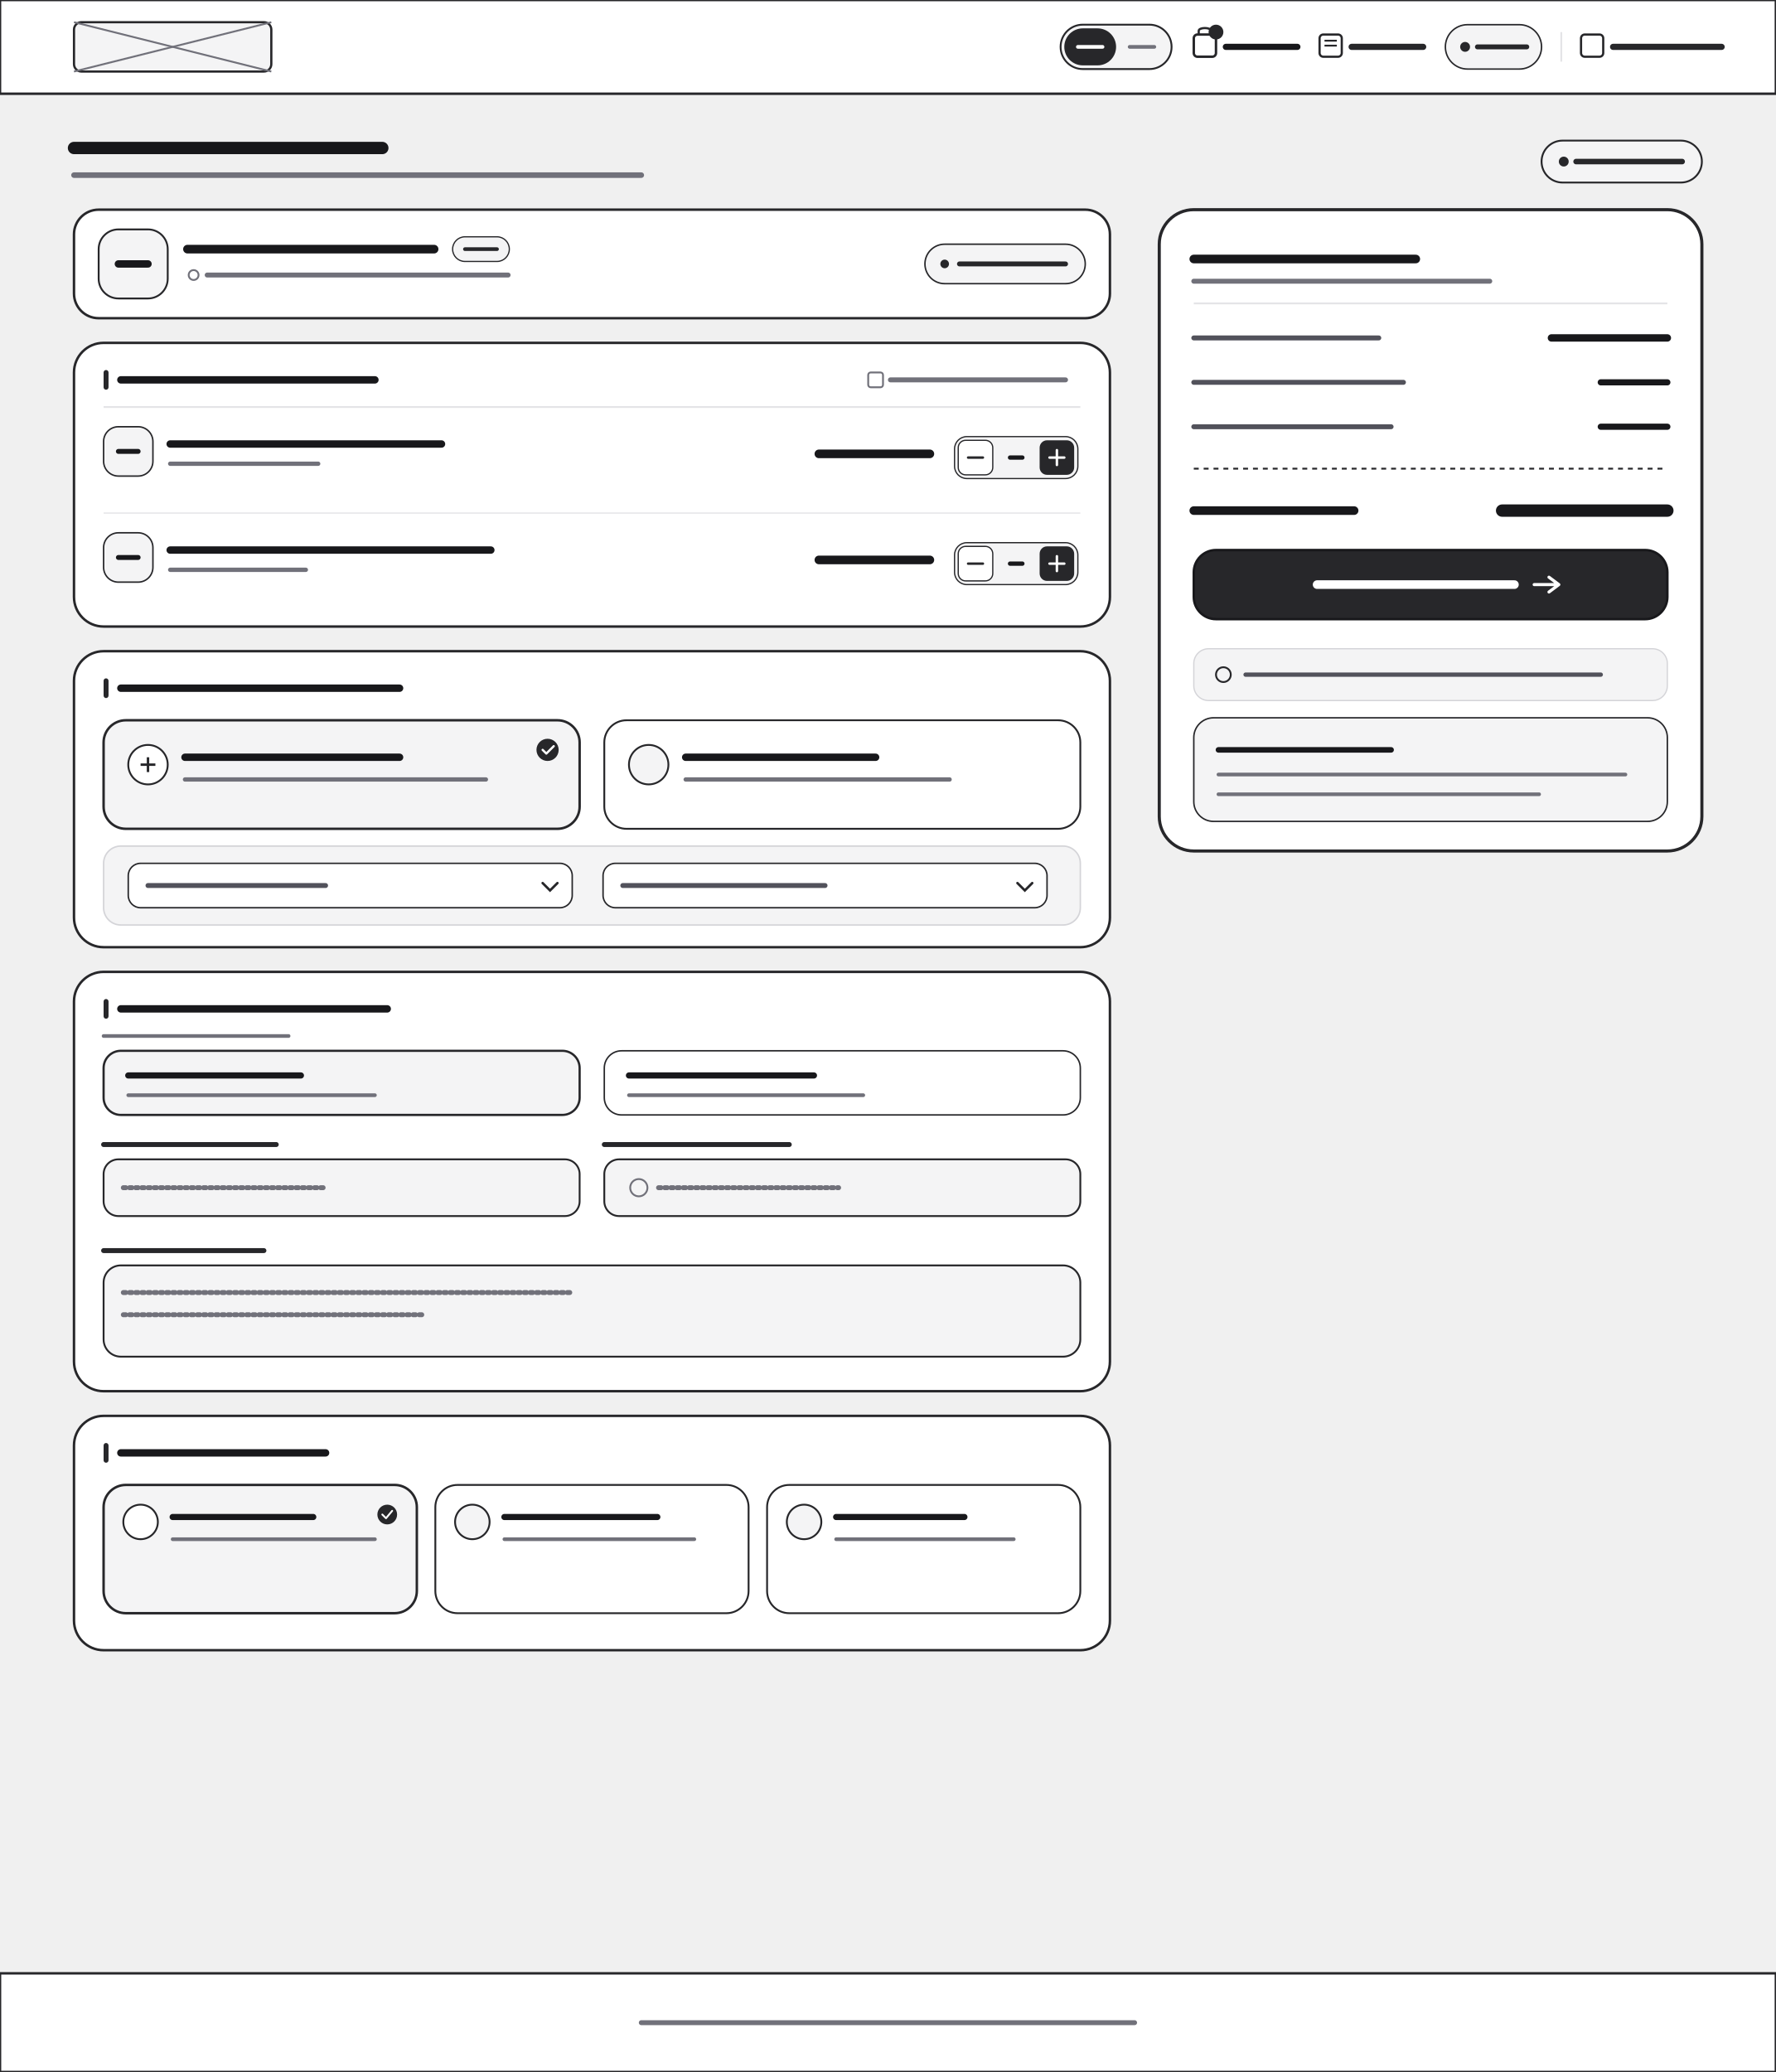
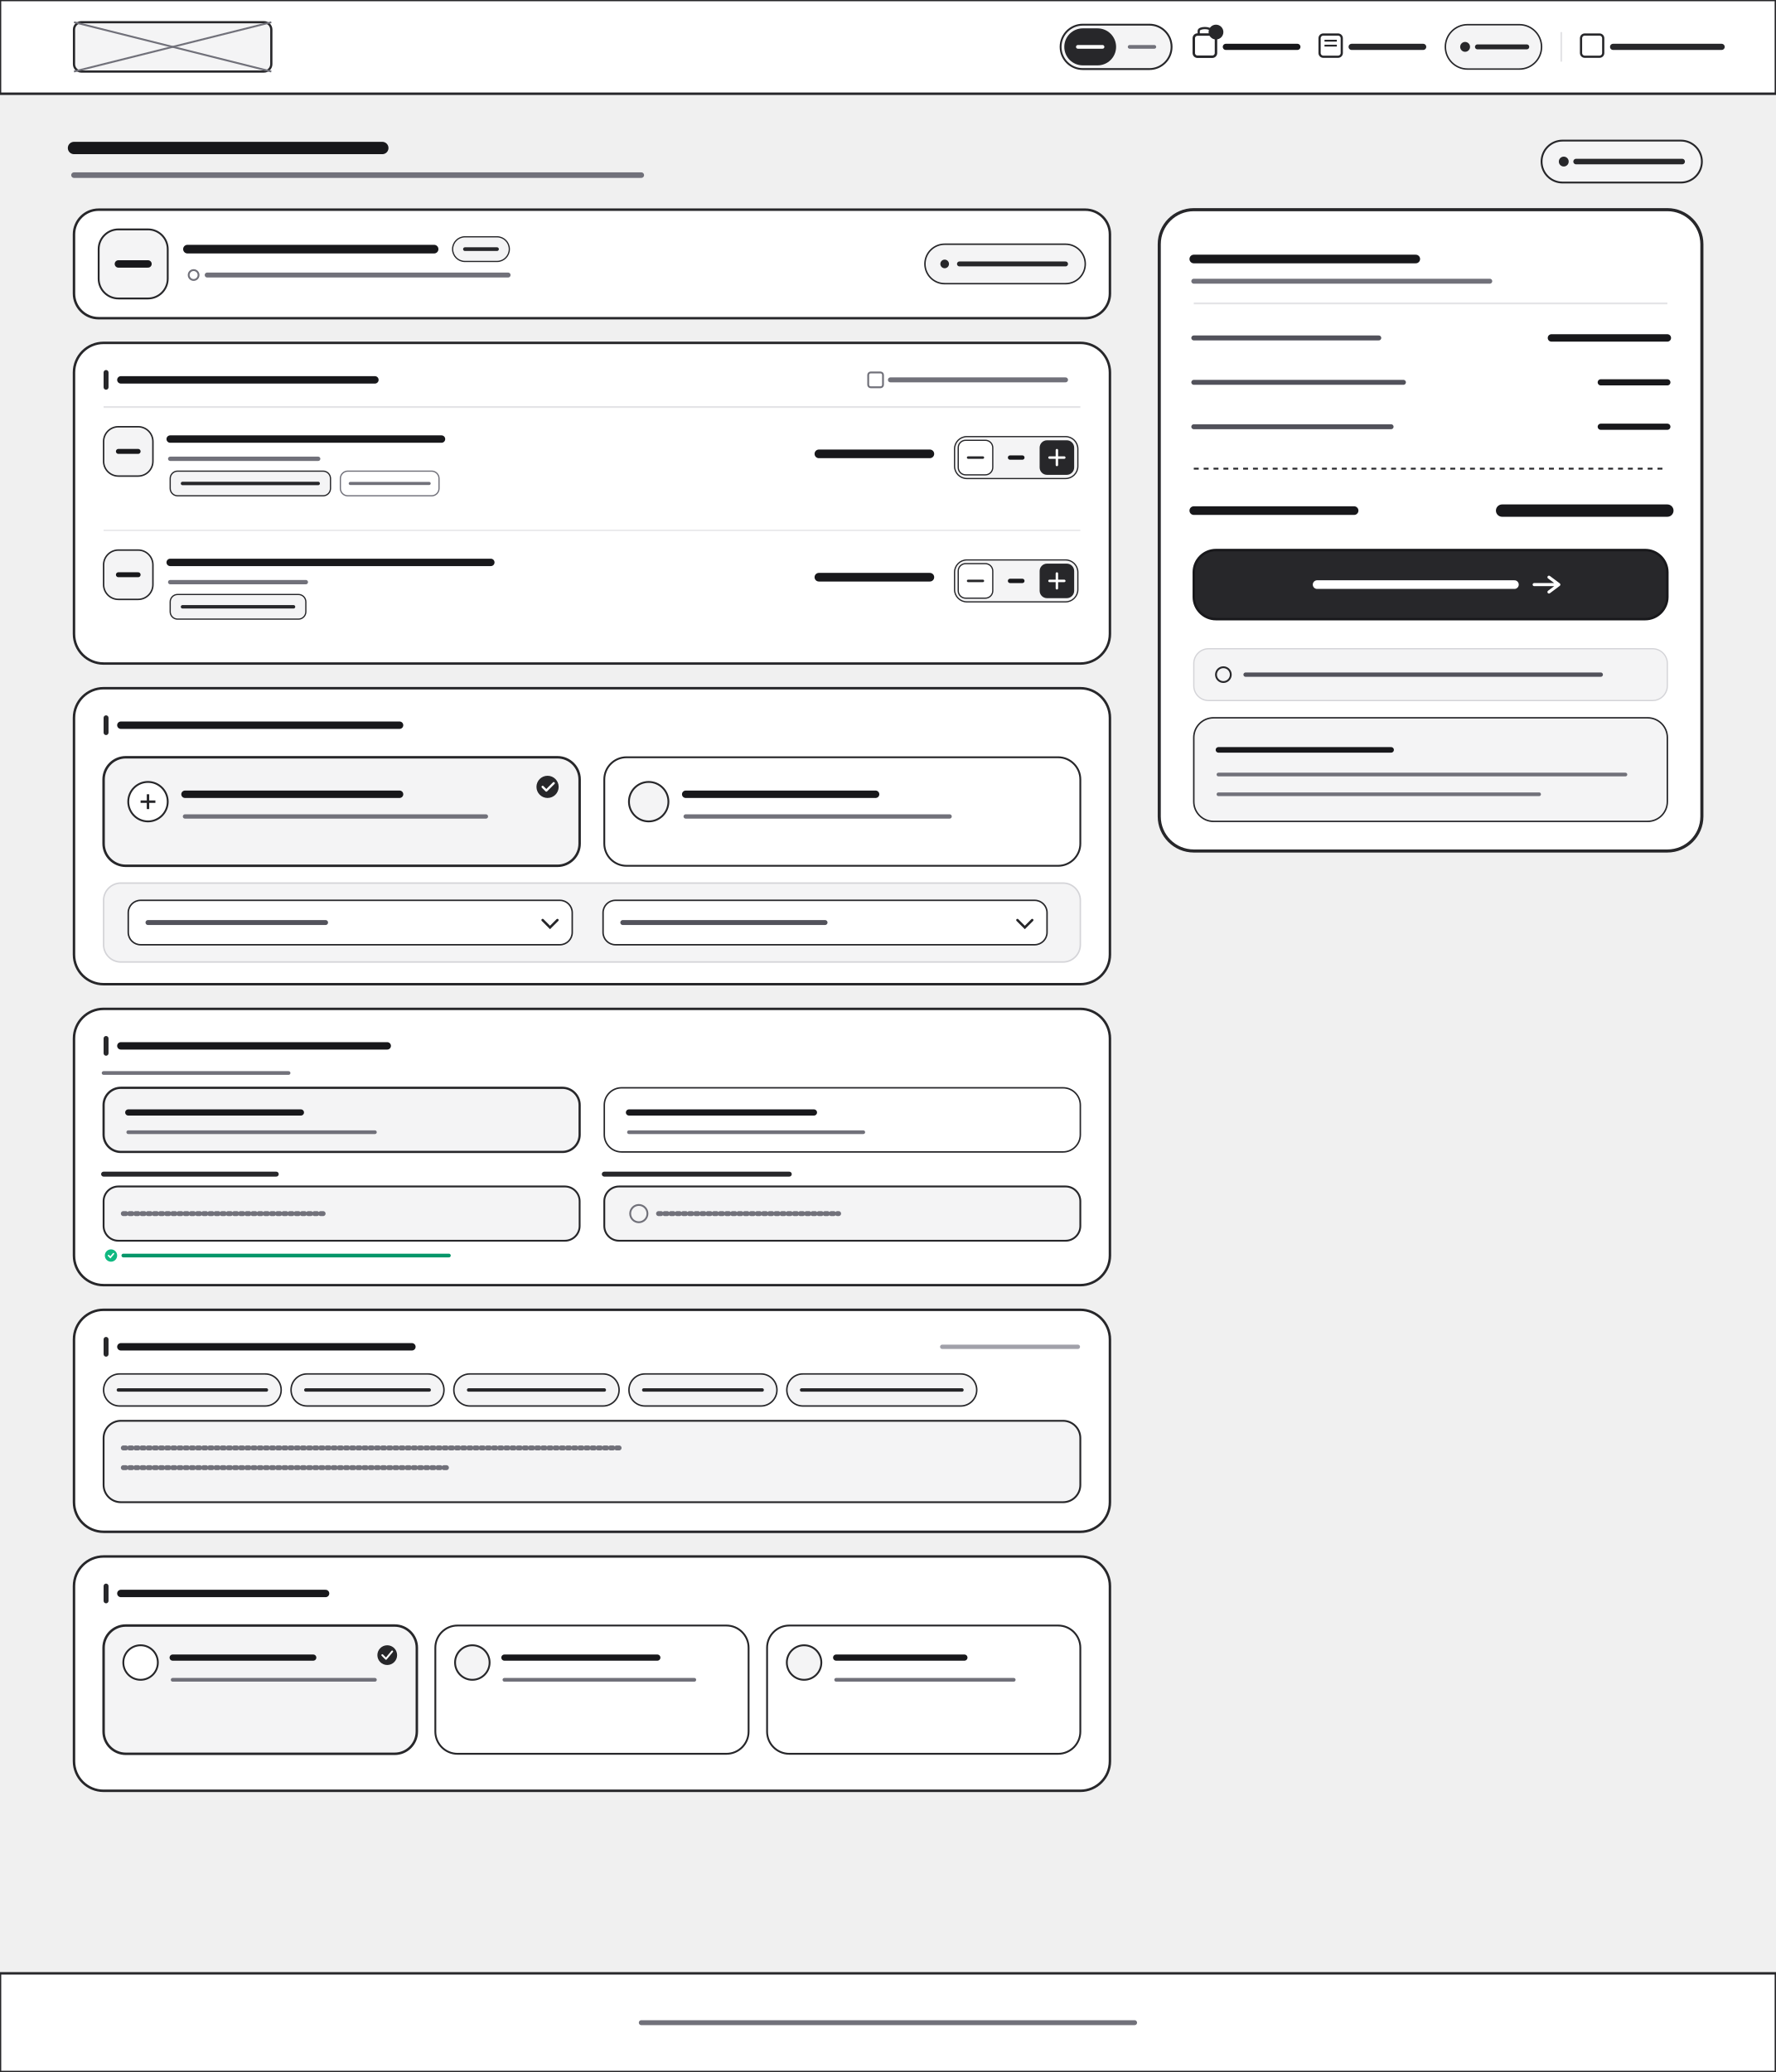
<svg xmlns="http://www.w3.org/2000/svg" viewBox="0 0 1440 1680" width="1440" height="1680" style="background:#FFFFFF; font-family: -apple-system, BlinkMacSystemFont, 'Segoe UI', Roboto, sans-serif;">
  <g id="Top-Navbar">
    <rect x="0" y="0" width="1440" height="76" fill="#FFFFFF" stroke="#27272A" stroke-width="2" />
    <g transform="translate(60, 18)">
      <rect width="160" height="40" rx="6" fill="#F4F4F5" stroke="#27272A" stroke-width="1.8" />
      <line x1="0" y1="0" x2="160" y2="40" stroke="#71717A" stroke-width="1.5" />
      <line x1="160" y1="0" x2="0" y2="40" stroke="#71717A" stroke-width="1.5" />
    </g>
    <g transform="translate(860, 20)">
      <rect x="0" y="0" width="90" height="36" rx="18" fill="#F4F4F5" stroke="#27272A" stroke-width="1.5" />
      <rect x="3" y="3" width="42" height="30" rx="15" fill="#27272A" />
      <line x1="14" y1="18" x2="34" y2="18" stroke="#FFFFFF" stroke-width="3" stroke-linecap="round" />
      <line x1="56" y1="18" x2="76" y2="18" stroke="#71717A" stroke-width="3" stroke-linecap="round" />
      <g transform="translate(108, 0)">
        <rect x="0" y="8" width="18" height="18" rx="3" fill="#FFFFFF" stroke="#27272A" stroke-width="2" />
        <path d="M4 8 V5 C4 2 14 2 14 5 V8" fill="none" stroke="#27272A" stroke-width="1.8" />
        <circle cx="18" cy="6" r="6" fill="#27272A" />
        <line x1="26" y1="18" x2="84" y2="18" stroke="#18181B" stroke-width="5" stroke-linecap="round" />
      </g>
      <g transform="translate(210, 0)">
        <rect x="0" y="8" width="18" height="18" rx="3" fill="#FFFFFF" stroke="#27272A" stroke-width="1.8" />
        <line x1="4" y1="13" x2="14" y2="13" stroke="#27272A" stroke-width="1.5" />
        <line x1="4" y1="17" x2="14" y2="17" stroke="#27272A" stroke-width="1.5" />
        <line x1="26" y1="18" x2="84" y2="18" stroke="#27272A" stroke-width="5" stroke-linecap="round" />
      </g>
      <g transform="translate(312, 0)">
        <rect width="78" height="36" rx="18" fill="#F4F4F5" stroke="#27272A" stroke-width="1.2" />
        <circle cx="16" cy="18" r="4" fill="#27272A" />
        <line x1="26" y1="18" x2="66" y2="18" stroke="#27272A" stroke-width="4" stroke-linecap="round" />
      </g>
      <line x1="406" y1="6" x2="406" y2="30" stroke="#E4E4E7" stroke-width="1.5" />
      <g transform="translate(422, 0)">
        <rect x="0" y="8" width="18" height="18" rx="3" fill="#FFFFFF" stroke="#27272A" stroke-width="1.8" />
        <line x1="26" y1="18" x2="114" y2="18" stroke="#27272A" stroke-width="5" stroke-linecap="round" />
      </g>
    </g>
  </g>
  <g id="Page-Title-Bar" transform="translate(60, 106)">
    <g transform="translate(0, 0)">
      <line x1="0" y1="14" x2="250" y2="14" stroke="#18181B" stroke-width="10" stroke-linecap="round" />
      <line x1="0" y1="36" x2="460" y2="36" stroke="#71717A" stroke-width="4.5" stroke-linecap="round" />
    </g>
    <g transform="translate(1190, 8)">
      <rect width="130" height="34" rx="17" fill="#F4F4F5" stroke="#27272A" stroke-width="1.5" />
      <circle cx="18" cy="17" r="4" fill="#27272A" />
      <line x1="28" y1="17" x2="114" y2="17" stroke="#27272A" stroke-width="4.5" stroke-linecap="round" />
    </g>
  </g>
  <g id="Main-Checkout-Container" transform="translate(60, 170)">
    <g id="Left-Column">
      <g id="Card-Tenant-Info" transform="translate(0, 0)">
        <rect width="840" height="88" rx="20" fill="#FFFFFF" stroke="#27272A" stroke-width="2" />
        <g transform="translate(20, 16)">
          <rect width="56" height="56" rx="16" fill="#F4F4F5" stroke="#27272A" stroke-width="1.5" />
          <line x1="16" y1="28" x2="40" y2="28" stroke="#18181B" stroke-width="6" stroke-linecap="round" />
        </g>
        <g transform="translate(92, 22)">
          <line x1="0" y1="10" x2="200" y2="10" stroke="#18181B" stroke-width="7" stroke-linecap="round" />
          <rect x="215" y="0" width="46" height="20" rx="10" fill="#F4F4F5" stroke="#27272A" stroke-width="1" />
          <line x1="225" y1="10" x2="251" y2="10" stroke="#27272A" stroke-width="3" stroke-linecap="round" />
          <g transform="translate(0, 26)">
            <circle cx="5" cy="5" r="4" fill="none" stroke="#71717A" stroke-width="1.5" />
            <line x1="16" y1="5" x2="260" y2="5" stroke="#71717A" stroke-width="4" stroke-linecap="round" />
          </g>
        </g>
        <g transform="translate(690, 28)">
          <rect width="130" height="32" rx="16" fill="#F4F4F5" stroke="#27272A" stroke-width="1.2" />
          <circle cx="16" cy="16" r="3.5" fill="#27272A" />
          <line x1="28" y1="16" x2="114" y2="16" stroke="#27272A" stroke-width="4" stroke-linecap="round" />
        </g>
      </g>
      <g id="Card-Order-Items" transform="translate(0, 108)">
-         <rect width="840" height="230" rx="24" fill="#FFFFFF" stroke="#27272A" stroke-width="2" />
+         <rect width="840" height="260" rx="24" fill="#FFFFFF" stroke="#27272A" stroke-width="2" />
        <g transform="translate(24, 20)">
          <rect x="0" y="2" width="4" height="16" rx="2" fill="#27272A" />
          <line x1="14" y1="10" x2="220" y2="10" stroke="#18181B" stroke-width="6" stroke-linecap="round" />
          <g transform="translate(620, 0)">
            <rect x="0" y="4" width="12" height="12" rx="2" fill="none" stroke="#71717A" stroke-width="1.5" />
            <line x1="18" y1="10" x2="160" y2="10" stroke="#71717A" stroke-width="4" stroke-linecap="round" />
          </g>
        </g>
        <line x1="24" y1="52" x2="816" y2="52" stroke="#E4E4E7" stroke-width="1.5" />
        <g transform="translate(24, 68)">
          <rect width="40" height="40" rx="12" fill="#F4F4F5" stroke="#27272A" stroke-width="1.2" />
          <line x1="12" y1="20" x2="28" y2="20" stroke="#18181B" stroke-width="4" stroke-linecap="round" />
-           <g transform="translate(54, 8)">
+           <g transform="translate(54, 4)">
            <line x1="0" y1="6" x2="220" y2="6" stroke="#18181B" stroke-width="6" stroke-linecap="round" />
            <line x1="0" y1="22" x2="120" y2="22" stroke="#71717A" stroke-width="3.5" stroke-linecap="round" />
+             <g transform="translate(0, 32)">
+               <rect width="130" height="20" rx="6" fill="#F4F4F5" stroke="#27272A" stroke-width="1" />
+               <line x1="10" y1="10" x2="120" y2="10" stroke="#27272A" stroke-width="2.8" stroke-linecap="round" />
+               <g transform="translate(138, 0)">
+                 <rect width="80" height="20" rx="6" fill="#FFFFFF" stroke="#71717A" stroke-width="1" />
+                 <line x1="8" y1="10" x2="72" y2="10" stroke="#71717A" stroke-width="2.5" stroke-linecap="round" />
+               </g>
+             </g>
          </g>
          <g transform="translate(580, 8)">
            <line x1="0" y1="14" x2="90" y2="14" stroke="#18181B" stroke-width="7" stroke-linecap="round" />
            <g transform="translate(110, 0)">
              <rect width="100" height="34" rx="10" fill="#F4F4F5" stroke="#27272A" stroke-width="1" />
              <rect x="3" y="3" width="28" height="28" rx="6" fill="#FFFFFF" stroke="#27272A" stroke-width="1" />
              <line x1="11" y1="17" x2="23" y2="17" stroke="#27272A" stroke-width="2" stroke-linecap="round" />
              <line x1="45" y1="17" x2="55" y2="17" stroke="#18181B" stroke-width="3.5" stroke-linecap="round" />
              <rect x="69" y="3" width="28" height="28" rx="6" fill="#27272A" />
              <line x1="77" y1="17" x2="89" y2="17" stroke="#FFFFFF" stroke-width="2" stroke-linecap="round" />
              <line x1="83" y1="11" x2="83" y2="23" stroke="#FFFFFF" stroke-width="2" stroke-linecap="round" />
            </g>
          </g>
        </g>
-         <line x1="24" y1="138" x2="816" y2="138" stroke="#E4E4E7" stroke-width="1" />
-         <g transform="translate(24, 154)">
+         <line x1="24" y1="152" x2="816" y2="152" stroke="#E4E4E7" stroke-width="1" />
+         <g transform="translate(24, 168)">
          <rect width="40" height="40" rx="12" fill="#F4F4F5" stroke="#27272A" stroke-width="1.2" />
          <line x1="12" y1="20" x2="28" y2="20" stroke="#18181B" stroke-width="4" stroke-linecap="round" />
-           <g transform="translate(54, 8)">
+           <g transform="translate(54, 4)">
            <line x1="0" y1="6" x2="260" y2="6" stroke="#18181B" stroke-width="6" stroke-linecap="round" />
            <line x1="0" y1="22" x2="110" y2="22" stroke="#71717A" stroke-width="3.5" stroke-linecap="round" />
+             <g transform="translate(0, 32)">
+               <rect width="110" height="20" rx="6" fill="#F4F4F5" stroke="#27272A" stroke-width="1" />
+               <line x1="10" y1="10" x2="100" y2="10" stroke="#27272A" stroke-width="2.8" stroke-linecap="round" />
+             </g>
          </g>
          <g transform="translate(580, 8)">
            <line x1="0" y1="14" x2="90" y2="14" stroke="#18181B" stroke-width="7" stroke-linecap="round" />
            <g transform="translate(110, 0)">
              <rect width="100" height="34" rx="10" fill="#F4F4F5" stroke="#27272A" stroke-width="1" />
              <rect x="3" y="3" width="28" height="28" rx="6" fill="#FFFFFF" stroke="#27272A" stroke-width="1" />
              <line x1="11" y1="17" x2="23" y2="17" stroke="#27272A" stroke-width="2" stroke-linecap="round" />
              <line x1="45" y1="17" x2="55" y2="17" stroke="#18181B" stroke-width="3.5" stroke-linecap="round" />
              <rect x="69" y="3" width="28" height="28" rx="6" fill="#27272A" />
              <line x1="77" y1="17" x2="89" y2="17" stroke="#FFFFFF" stroke-width="2" stroke-linecap="round" />
              <line x1="83" y1="11" x2="83" y2="23" stroke="#FFFFFF" stroke-width="2" stroke-linecap="round" />
            </g>
          </g>
        </g>
      </g>
-       <g id="Card-Pickup-Method" transform="translate(0, 358)">
+       <g id="Card-Pickup-Method" transform="translate(0, 388)">
        <rect width="840" height="240" rx="24" fill="#FFFFFF" stroke="#27272A" stroke-width="2" />
        <g transform="translate(24, 20)">
          <rect x="0" y="2" width="4" height="16" rx="2" fill="#27272A" />
          <line x1="14" y1="10" x2="240" y2="10" stroke="#18181B" stroke-width="6" stroke-linecap="round" />
        </g>
        <g transform="translate(24, 56)">
          <g transform="translate(0, 0)">
            <rect width="386" height="88" rx="18" fill="#F4F4F5" stroke="#27272A" stroke-width="2" />
            <circle cx="36" cy="36" r="16" fill="#FFFFFF" stroke="#27272A" stroke-width="1.5" />
            <path d="M30 36 L42 36 M36 30 L36 42" stroke="#27272A" stroke-width="2" />
            <line x1="66" y1="30" x2="240" y2="30" stroke="#18181B" stroke-width="6" stroke-linecap="round" />
            <line x1="66" y1="48" x2="310" y2="48" stroke="#71717A" stroke-width="3.5" stroke-linecap="round" />
            <circle cx="360" cy="24" r="9" fill="#27272A" />
            <path d="M356 24 L359 27 L365 21" stroke="#FFFFFF" stroke-width="1.8" fill="none" stroke-linecap="round" stroke-linejoin="round" />
          </g>
          <g transform="translate(406, 0)">
            <rect width="386" height="88" rx="18" fill="#FFFFFF" stroke="#27272A" stroke-width="1.5" />
            <circle cx="36" cy="36" r="16" fill="#F4F4F5" stroke="#27272A" stroke-width="1.5" />
            <line x1="66" y1="30" x2="220" y2="30" stroke="#18181B" stroke-width="6" stroke-linecap="round" />
            <line x1="66" y1="48" x2="280" y2="48" stroke="#71717A" stroke-width="3.5" stroke-linecap="round" />
          </g>
        </g>
        <g transform="translate(24, 158)">
          <rect width="792" height="64" rx="14" fill="#F4F4F5" stroke="#D4D4D8" stroke-width="1.2" />
          <g transform="translate(20, 14)">
            <rect width="360" height="36" rx="10" fill="#FFFFFF" stroke="#27272A" stroke-width="1.2" />
            <line x1="16" y1="18" x2="160" y2="18" stroke="#52525B" stroke-width="4" stroke-linecap="round" />
            <path d="M336 16 L342 22 L348 16" stroke="#27272A" stroke-width="2" fill="none" stroke-linecap="round" />
            <g transform="translate(385, 0)">
              <rect width="360" height="36" rx="10" fill="#FFFFFF" stroke="#27272A" stroke-width="1.2" />
              <line x1="16" y1="18" x2="180" y2="18" stroke="#52525B" stroke-width="4" stroke-linecap="round" />
              <path d="M336 16 L342 22 L348 16" stroke="#27272A" stroke-width="2" fill="none" stroke-linecap="round" />
            </g>
          </g>
        </g>
      </g>
-       <g id="Card-Contact-Info" transform="translate(0, 618)">
-         <rect width="840" height="340" rx="24" fill="#FFFFFF" stroke="#27272A" stroke-width="2" />
+       <g id="Card-Contact-Info" transform="translate(0, 648)">
+         <rect width="840" height="224" rx="24" fill="#FFFFFF" stroke="#27272A" stroke-width="2" />
        <g transform="translate(24, 20)">
          <rect x="0" y="2" width="4" height="16" rx="2" fill="#27272A" />
          <line x1="14" y1="10" x2="230" y2="10" stroke="#18181B" stroke-width="6" stroke-linecap="round" />
        </g>
        <g transform="translate(24, 52)">
          <line x1="0" y1="0" x2="150" y2="0" stroke="#71717A" stroke-width="3" stroke-linecap="round" />
          <g transform="translate(0, 12)">
            <rect width="386" height="52" rx="14" fill="#F4F4F5" stroke="#27272A" stroke-width="1.8" />
            <line x1="20" y1="20" x2="160" y2="20" stroke="#18181B" stroke-width="5" stroke-linecap="round" />
            <line x1="20" y1="36" x2="220" y2="36" stroke="#71717A" stroke-width="3" stroke-linecap="round" />
            <g transform="translate(406, 0)">
              <rect width="386" height="52" rx="14" fill="#FFFFFF" stroke="#27272A" stroke-width="1.2" />
              <line x1="20" y1="20" x2="170" y2="20" stroke="#18181B" stroke-width="5" stroke-linecap="round" />
              <line x1="20" y1="36" x2="210" y2="36" stroke="#71717A" stroke-width="3" stroke-linecap="round" />
            </g>
          </g>
        </g>
-         <g transform="translate(24, 140)">
+         <g transform="translate(24, 134)">
          <g transform="translate(0, 0)">
            <line x1="0" y1="0" x2="140" y2="0" stroke="#27272A" stroke-width="4" stroke-linecap="round" />
-             <rect y="12" width="386" height="46" rx="12" fill="#F4F4F5" stroke="#27272A" stroke-width="1.5" />
-             <line x1="16" y1="35" x2="180" y2="35" stroke="#71717A" stroke-width="4" stroke-linecap="round" stroke-dasharray="2 3" />
+             <rect y="10" width="386" height="44" rx="12" fill="#F4F4F5" stroke="#27272A" stroke-width="1.5" />
+             <line x1="16" y1="32" x2="180" y2="32" stroke="#71717A" stroke-width="4" stroke-linecap="round" stroke-dasharray="2 3" />
+             <g transform="translate(0, 60)">
+               <circle cx="6" cy="6" r="5" fill="#10B981" />
+               <path d="M4 6 L5.5 7.5 L8 4.5" stroke="#FFFFFF" stroke-width="1.2" fill="none" stroke-linecap="round" />
+               <line x1="16" y1="6" x2="280" y2="6" stroke="#059669" stroke-width="3" stroke-linecap="round" />
+             </g>
          </g>
          <g transform="translate(406, 0)">
            <line x1="0" y1="0" x2="150" y2="0" stroke="#27272A" stroke-width="4" stroke-linecap="round" />
-             <rect y="12" width="386" height="46" rx="12" fill="#F4F4F5" stroke="#27272A" stroke-width="1.5" />
-             <circle cx="28" cy="35" r="7" fill="none" stroke="#71717A" stroke-width="1.5" />
-             <line x1="44" y1="35" x2="190" y2="35" stroke="#71717A" stroke-width="4" stroke-linecap="round" stroke-dasharray="2 3" />
-           </g>
-         </g>
-         <g transform="translate(24, 226)">
-           <line x1="0" y1="0" x2="130" y2="0" stroke="#27272A" stroke-width="4" stroke-linecap="round" />
-           <rect y="12" width="792" height="74" rx="14" fill="#F4F4F5" stroke="#27272A" stroke-width="1.5" />
-           <line x1="16" y1="34" x2="380" y2="34" stroke="#71717A" stroke-width="4" stroke-linecap="round" stroke-dasharray="2 3" />
-           <line x1="16" y1="52" x2="260" y2="52" stroke="#71717A" stroke-width="4" stroke-linecap="round" stroke-dasharray="2 3" />
-         </g>
-       </g>
-       <g id="Card-Payment-Method" transform="translate(0, 978)">
+             <rect y="10" width="386" height="44" rx="12" fill="#F4F4F5" stroke="#27272A" stroke-width="1.5" />
+             <circle cx="28" cy="32" r="7" fill="none" stroke="#71717A" stroke-width="1.5" />
+             <line x1="44" y1="32" x2="190" y2="32" stroke="#71717A" stroke-width="4" stroke-linecap="round" stroke-dasharray="2 3" />
+           </g>
+         </g>
+       </g>
+       <g id="Card-Kitchen-Notes" transform="translate(0, 892)">
+         <rect width="840" height="180" rx="24" fill="#FFFFFF" stroke="#27272A" stroke-width="2" />
+         <g transform="translate(24, 20)">
+           <rect x="0" y="2" width="4" height="16" rx="2" fill="#27272A" />
+           <line x1="14" y1="10" x2="250" y2="10" stroke="#18181B" stroke-width="6" stroke-linecap="round" />
+           <g transform="translate(680, 0)">
+             <line x1="0" y1="10" x2="110" y2="10" stroke="#A1A1AA" stroke-width="3.5" stroke-linecap="round" />
+           </g>
+         </g>
+         <g transform="translate(24, 52)">
+           <rect width="144" height="26" rx="13" fill="#F4F4F5" stroke="#27272A" stroke-width="1.2" />
+           <line x1="12" y1="13" x2="132" y2="13" stroke="#27272A" stroke-width="2.8" stroke-linecap="round" />
+           <g transform="translate(152, 0)">
+             <rect width="124" height="26" rx="13" fill="#F4F4F5" stroke="#27272A" stroke-width="1.2" />
+             <line x1="12" y1="13" x2="112" y2="13" stroke="#27272A" stroke-width="2.8" stroke-linecap="round" />
+           </g>
+           <g transform="translate(284, 0)">
+             <rect width="134" height="26" rx="13" fill="#F4F4F5" stroke="#27272A" stroke-width="1.2" />
+             <line x1="12" y1="13" x2="122" y2="13" stroke="#27272A" stroke-width="2.8" stroke-linecap="round" />
+           </g>
+           <g transform="translate(426, 0)">
+             <rect width="120" height="26" rx="13" fill="#F4F4F5" stroke="#27272A" stroke-width="1.2" />
+             <line x1="12" y1="13" x2="108" y2="13" stroke="#27272A" stroke-width="2.8" stroke-linecap="round" />
+           </g>
+           <g transform="translate(554, 0)">
+             <rect width="154" height="26" rx="13" fill="#F4F4F5" stroke="#27272A" stroke-width="1.2" />
+             <line x1="12" y1="13" x2="142" y2="13" stroke="#27272A" stroke-width="2.8" stroke-linecap="round" />
+           </g>
+         </g>
+         <g transform="translate(24, 90)">
+           <rect width="792" height="66" rx="14" fill="#F4F4F5" stroke="#27272A" stroke-width="1.5" />
+           <line x1="16" y1="22" x2="420" y2="22" stroke="#71717A" stroke-width="4" stroke-linecap="round" stroke-dasharray="2 3" />
+           <line x1="16" y1="38" x2="280" y2="38" stroke="#71717A" stroke-width="4" stroke-linecap="round" stroke-dasharray="2 3" />
+         </g>
+       </g>
+       <g id="Card-Payment-Method" transform="translate(0, 1092)">
        <rect width="840" height="190" rx="24" fill="#FFFFFF" stroke="#27272A" stroke-width="2" />
        <g transform="translate(24, 20)">
          <rect x="0" y="2" width="4" height="16" rx="2" fill="#27272A" />
          <line x1="14" y1="10" x2="180" y2="10" stroke="#18181B" stroke-width="6" stroke-linecap="round" />
        </g>
        <g transform="translate(24, 56)">
          <rect width="254" height="104" rx="18" fill="#F4F4F5" stroke="#27272A" stroke-width="2" />
          <circle cx="30" cy="30" r="14" fill="#FFFFFF" stroke="#27272A" stroke-width="1.5" />
          <line x1="56" y1="26" x2="170" y2="26" stroke="#18181B" stroke-width="5" stroke-linecap="round" />
          <line x1="56" y1="44" x2="220" y2="44" stroke="#71717A" stroke-width="3" stroke-linecap="round" />
          <circle cx="230" cy="24" r="8" fill="#27272A" />
          <path d="M226 24 L229 27 L234 21" stroke="#FFFFFF" stroke-width="1.5" fill="none" stroke-linecap="round" stroke-linejoin="round" />
          <g transform="translate(269, 0)">
            <rect width="254" height="104" rx="18" fill="#FFFFFF" stroke="#27272A" stroke-width="1.5" />
            <circle cx="30" cy="30" r="14" fill="#F4F4F5" stroke="#27272A" stroke-width="1.5" />
            <line x1="56" y1="26" x2="180" y2="26" stroke="#18181B" stroke-width="5" stroke-linecap="round" />
            <line x1="56" y1="44" x2="210" y2="44" stroke="#71717A" stroke-width="3" stroke-linecap="round" />
          </g>
          <g transform="translate(538, 0)">
            <rect width="254" height="104" rx="18" fill="#FFFFFF" stroke="#27272A" stroke-width="1.5" />
            <circle cx="30" cy="30" r="14" fill="#F4F4F5" stroke="#27272A" stroke-width="1.5" />
            <line x1="56" y1="26" x2="160" y2="26" stroke="#18181B" stroke-width="5" stroke-linecap="round" />
            <line x1="56" y1="44" x2="200" y2="44" stroke="#71717A" stroke-width="3" stroke-linecap="round" />
          </g>
        </g>
      </g>
    </g>
    <g id="Right-Column-Summary" transform="translate(880, 0)">
      <g id="Sticky-Summary-Card">
        <rect width="440" height="520" rx="28" fill="#FFFFFF" stroke="#27272A" stroke-width="2.5" />
        <g transform="translate(28, 28)">
          <line x1="0" y1="12" x2="180" y2="12" stroke="#18181B" stroke-width="7" stroke-linecap="round" />
          <line x1="0" y1="30" x2="240" y2="30" stroke="#71717A" stroke-width="4" stroke-linecap="round" />
        </g>
        <line x1="28" y1="76" x2="412" y2="76" stroke="#E4E4E7" stroke-width="1.5" />
        <g transform="translate(28, 96)">
          <g transform="translate(0, 0)">
            <line x1="0" y1="8" x2="150" y2="8" stroke="#52525B" stroke-width="4" stroke-linecap="round" />
            <line x1="290" y1="8" x2="384" y2="8" stroke="#18181B" stroke-width="6" stroke-linecap="round" />
          </g>
          <g transform="translate(0, 36)">
            <line x1="0" y1="8" x2="170" y2="8" stroke="#52525B" stroke-width="4" stroke-linecap="round" />
            <line x1="330" y1="8" x2="384" y2="8" stroke="#18181B" stroke-width="5" stroke-linecap="round" />
          </g>
          <g transform="translate(0, 72)">
            <line x1="0" y1="8" x2="160" y2="8" stroke="#52525B" stroke-width="4" stroke-linecap="round" />
            <line x1="330" y1="8" x2="384" y2="8" stroke="#18181B" stroke-width="5" stroke-linecap="round" />
          </g>
        </g>
        <line x1="28" y1="210" x2="412" y2="210" stroke="#27272A" stroke-width="1.5" stroke-dasharray="4 4" />
        <g transform="translate(28, 230)">
          <line x1="0" y1="14" x2="130" y2="14" stroke="#18181B" stroke-width="7" stroke-linecap="round" />
          <line x1="250" y1="14" x2="384" y2="14" stroke="#18181B" stroke-width="10" stroke-linecap="round" />
        </g>
        <g transform="translate(28, 276)">
          <rect width="384" height="56" rx="18" fill="#27272A" stroke="#18181B" stroke-width="2" />
          <line x1="100" y1="28" x2="260" y2="28" stroke="#FFFFFF" stroke-width="7" stroke-linecap="round" />
          <path d="M276 28 L296 28 M288 22 L296 28 L288 34" stroke="#FFFFFF" stroke-width="2.5" fill="none" stroke-linecap="round" stroke-linejoin="round" />
        </g>
        <g transform="translate(28, 356)">
          <rect width="384" height="42" rx="12" fill="#F4F4F5" stroke="#D4D4D8" stroke-width="1" />
          <circle cx="24" cy="21" r="6" fill="none" stroke="#27272A" stroke-width="1.5" />
          <line x1="42" y1="21" x2="330" y2="21" stroke="#52525B" stroke-width="3.5" stroke-linecap="round" />
        </g>
        <g transform="translate(28, 412)">
          <rect width="384" height="84" rx="16" fill="#F4F4F5" stroke="#27272A" stroke-width="1.2" />
          <line x1="20" y1="26" x2="160" y2="26" stroke="#18181B" stroke-width="4.5" stroke-linecap="round" />
          <line x1="20" y1="46" x2="350" y2="46" stroke="#71717A" stroke-width="3" stroke-linecap="round" />
          <line x1="20" y1="62" x2="280" y2="62" stroke="#71717A" stroke-width="3" stroke-linecap="round" />
        </g>
      </g>
    </g>
  </g>
  <g id="Footer" transform="translate(0, 1600)">
    <rect width="1440" height="80" fill="#FFFFFF" stroke="#27272A" stroke-width="2" />
    <line x1="520" y1="40" x2="920" y2="40" stroke="#71717A" stroke-width="4" stroke-linecap="round" />
  </g>
</svg>
